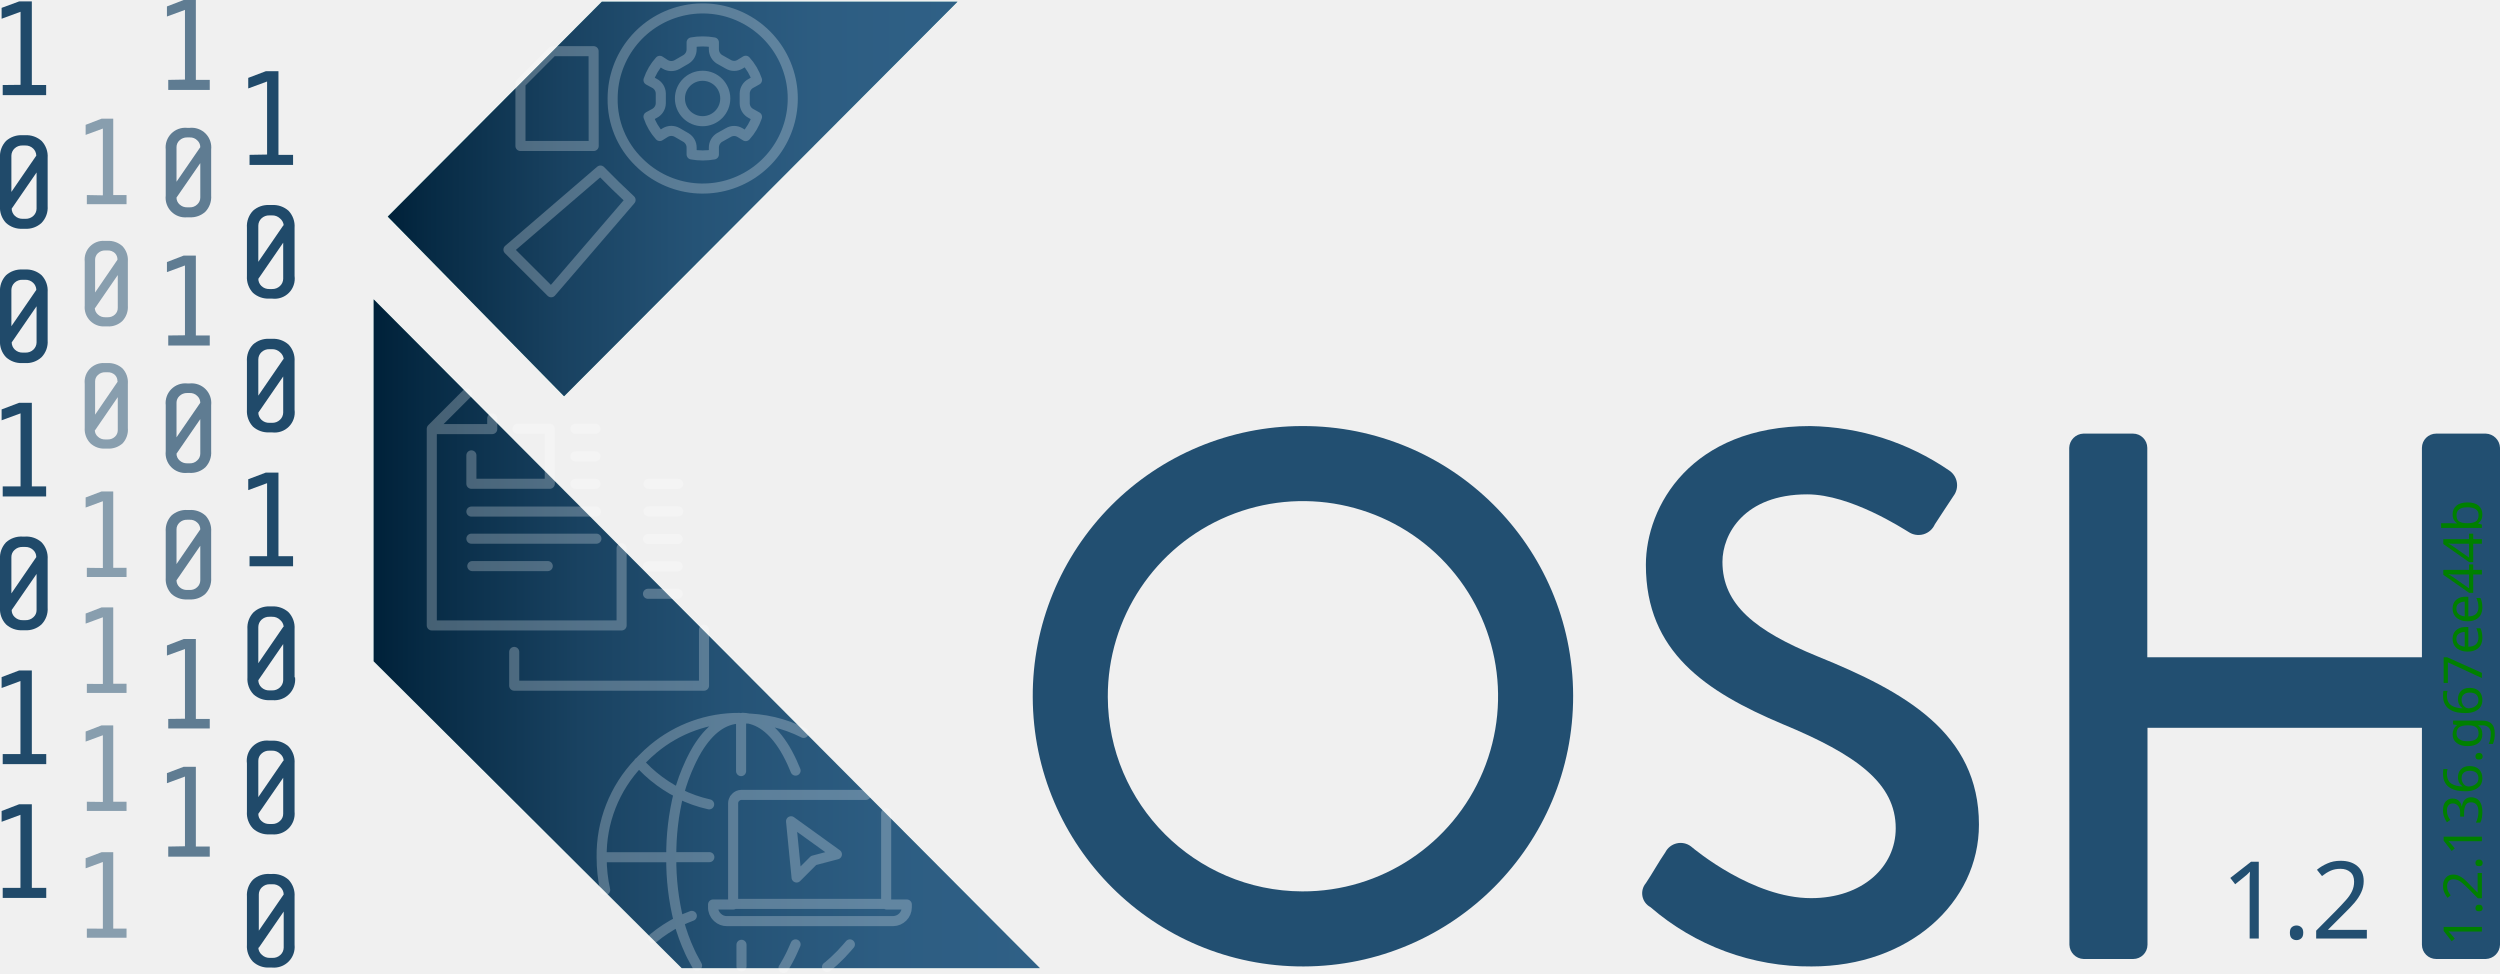
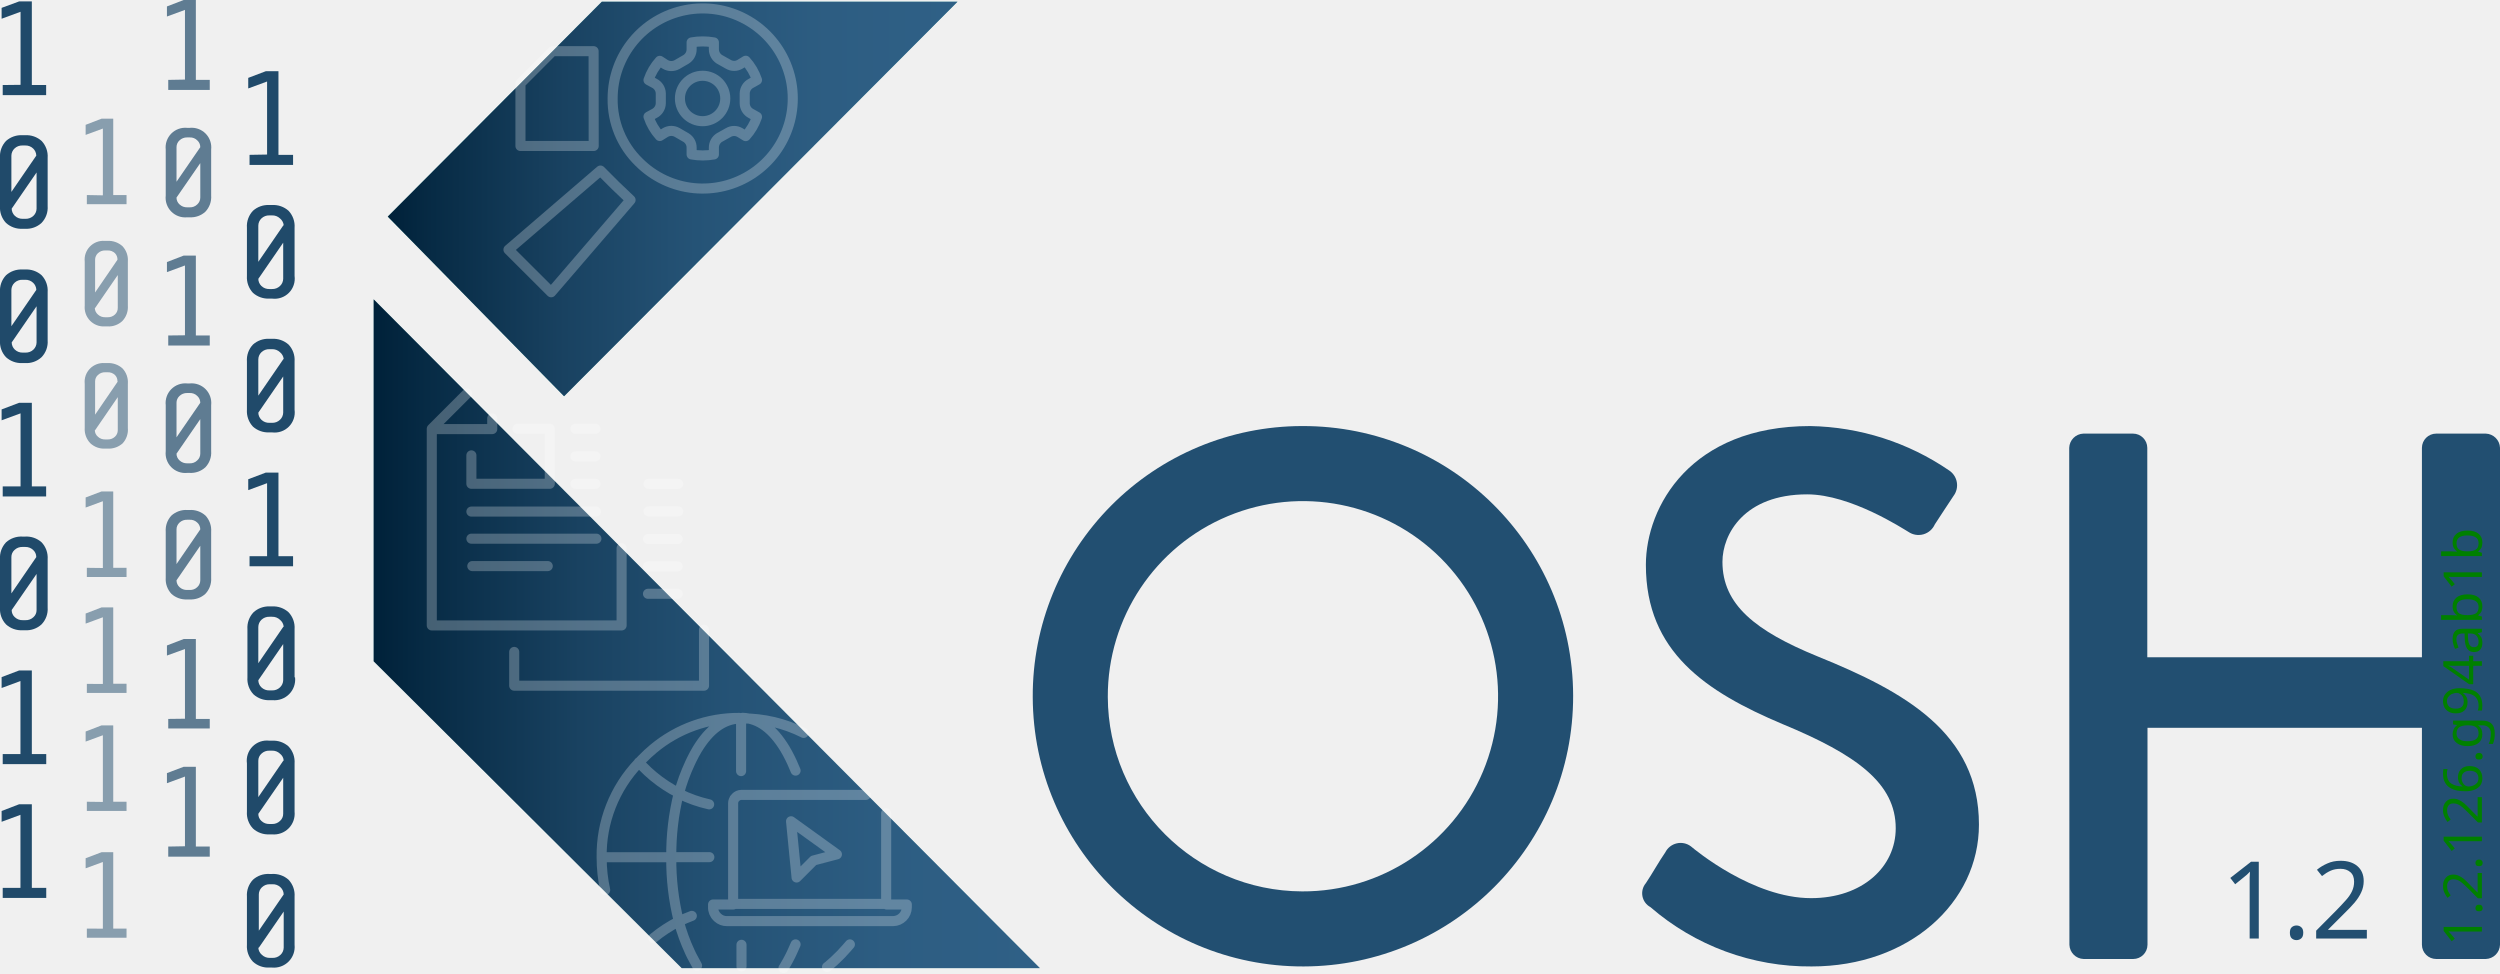
<svg xmlns="http://www.w3.org/2000/svg" xmlns:xlink="http://www.w3.org/1999/xlink" viewBox="0 0 248.15 96.65" version="1.1" id="svg4211">
  <defs id="defs4110">
    <style id="style4094">.cls-1{isolation:isolate;}.cls-2,.cls-3,.cls-4,.cls-5{fill:#224f71;}.cls-3,.cls-4,.cls-5,.cls-6{mix-blend-mode:multiply;}.cls-4{opacity:0.7;}.cls-5{opacity:0.5;}.cls-6{fill:#afdedc;}.cls-7{fill:url(#linear-gradient);}.cls-8{fill:url(#linear-gradient-2);}.cls-9{opacity:0.25;}.cls-10,.cls-11{fill:none;stroke:#fff;stroke-linecap:round;stroke-linejoin:round;}.cls-10{fill-rule:evenodd;}</style>
    <linearGradient id="linear-gradient" x1="38.49" y1="19.75" x2="95.04" y2="19.75" gradientUnits="userSpaceOnUse">
      <stop offset="0" stop-color="#002139" id="stop4096" />
      <stop offset="0.08" stop-color="#072b45" id="stop4098" />
      <stop offset="0.31" stop-color="#194261" id="stop4100" />
      <stop offset="0.54" stop-color="#255376" id="stop4102" />
      <stop offset="0.77" stop-color="#2d5d82" id="stop4104" />
      <stop offset="0.99" stop-color="#2f6086" id="stop4106" />
    </linearGradient>
    <linearGradient id="linear-gradient-2" x1="37.09" y1="62.9" x2="103.22" y2="62.9" xlink:href="#linear-gradient" />
    <linearGradient xlink:href="#linear-gradient" id="linearGradient4217" gradientUnits="userSpaceOnUse" x1="38.49" y1="19.75" x2="95.04" y2="19.75" />
  </defs>
  <path class="cls-2" d="m 129.25,42.29 a 26.82,26.82 0 1 1 -26.74,26.89 26.77,26.77 0 0 1 26.74,-26.89 z m 0,46.19 a 19.37,19.37 0 1 0 -19.29,-19.3 19.37,19.37 0 0 0 19.29,19.3 z" id="path4112" style="isolation:isolate;fill:#224f71" />
  <path class="cls-2" d="m 163.37,87.66 c 0.67,-1 1.26,-2.09 1.93,-3.06 a 1.7,1.7 0 0 1 2.54,-0.59 c 0.44,0.37 6.18,5.14 11.92,5.14 5.14,0 8.41,-3.13 8.41,-6.93 0,-4.47 -3.87,-7.3 -11.24,-10.35 -7.6,-3.21 -13.56,-7.16 -13.56,-15.8 0,-5.81 4.47,-13.78 16.31,-13.78 a 25.21,25.21 0 0 1 13.78,4.4 1.76,1.76 0 0 1 0.45,2.53 c -0.6,0.89 -1.27,1.94 -1.86,2.83 a 1.77,1.77 0 0 1 -2.61,0.75 c -0.52,-0.3 -5.74,-3.73 -10.06,-3.73 -6.25,0 -8.41,3.95 -8.41,6.7 0,4.25 3.27,6.86 9.46,9.39 8.64,3.5 16,7.6 16,16.69 0,7.75 -6.93,14.08 -16.61,14.08 a 24.14,24.14 0 0 1 -16,-5.89 1.56,1.56 0 0 1 -0.45,-2.38 z" id="path4114" style="isolation:isolate;fill:#224f71" />
  <path class="cls-2" d="m 205.39,44.45 a 1.46,1.46 0 0 1 1.41,-1.41 h 4.92 a 1.42,1.42 0 0 1 1.42,1.41 V 65.24 H 240.4 V 44.45 a 1.42,1.42 0 0 1 1.42,-1.41 h 4.91 a 1.46,1.46 0 0 1 1.42,1.41 v 49.33 a 1.46,1.46 0 0 1 -1.42,1.41 h -4.91 A 1.42,1.42 0 0 1 240.4,93.78 V 72.24 h -27.24 v 21.54 a 1.42,1.42 0 0 1 -1.42,1.41 h -4.92 a 1.46,1.46 0 0 1 -1.41,-1.41 z" id="path4116" style="isolation:isolate;fill:#224f71" />
  <path class="cls-3" d="m 0.27,8.44 v 1 h 4.31 v -1 H 3.16 V 0.14 H 1.9 L 0.16,0.78 V 1.86 L 2.04,1.17 v 7.25 z" id="path4124" style="isolation:isolate;mix-blend-mode:multiply;fill:#224f71" />
  <path class="cls-3" d="M 4.73,20.45 V 15.67 A 2.21,2.21 0 0 0 4.13,13.99 2.26,2.26 0 0 0 2.5,13.42 H 2.23 A 2.26,2.26 0 0 0 0.6,13.99 2.21,2.21 0 0 0 0,15.67 v 4.78 a 2.21,2.21 0 0 0 0.6,1.68 2.26,2.26 0 0 0 1.63,0.58 H 2.5 a 2.22,2.22 0 0 0 1.62,-0.58 2.18,2.18 0 0 0 0.61,-1.68 z m -1.13,-5 -2.47,3.6 v -3.6 a 1,1 0 0 1 0.31,-0.71 1.09,1.09 0 0 1 0.79,-0.3 H 2.5 a 1.09,1.09 0 0 1 0.79,0.3 1,1 0 0 1 0.31,0.68 z m -2.44,5.26 2.47,-3.59 v 3.59 a 1,1 0 0 1 -0.31,0.71 1.09,1.09 0 0 1 -0.79,0.3 H 2.26 A 1.09,1.09 0 0 1 1.47,21.42 1,1 0 0 1 1.16,20.71 Z" id="path4126" style="isolation:isolate;mix-blend-mode:multiply;fill:#224f71" />
  <path class="cls-3" d="M 4.73,33.78 V 29 A 2.21,2.21 0 0 0 4.13,27.32 2.26,2.26 0 0 0 2.5,26.75 H 2.23 A 2.26,2.26 0 0 0 0.6,27.32 2.21,2.21 0 0 0 0,29 v 4.78 a 2.21,2.21 0 0 0 0.6,1.68 2.26,2.26 0 0 0 1.63,0.58 H 2.5 a 2.22,2.22 0 0 0 1.62,-0.58 2.18,2.18 0 0 0 0.61,-1.68 z m -1.13,-5 -2.47,3.6 v -3.6 a 1,1 0 0 1 0.31,-0.71 1.09,1.09 0 0 1 0.79,-0.3 H 2.5 a 1.09,1.09 0 0 1 0.79,0.3 1,1 0 0 1 0.31,0.63 z M 1.16,33.99 3.63,30.4 v 3.59 A 1,1 0 0 1 3.32,34.7 1.09,1.09 0 0 1 2.53,35 H 2.26 A 1.09,1.09 0 0 1 1.47,34.7 1,1 0 0 1 1.16,33.99 Z" id="path4128" style="isolation:isolate;mix-blend-mode:multiply;fill:#224f71" />
  <path class="cls-3" d="m 0.27,48.28 v 1 h 4.31 v -1 H 3.16 v -8.3 H 1.9 l -1.74,0.66 v 1.08 l 1.88,-0.69 v 7.25 z" id="path4130" style="isolation:isolate;mix-blend-mode:multiply;fill:#224f71" />
  <path class="cls-3" d="M 4.73,60.3 V 55.52 A 2.23,2.23 0 0 0 4.13,53.83 2.26,2.26 0 0 0 2.5,53.26 H 2.23 A 2.26,2.26 0 0 0 0.6,53.83 2.23,2.23 0 0 0 0,55.52 v 4.78 a 2.21,2.21 0 0 0 0.6,1.68 2.26,2.26 0 0 0 1.63,0.58 H 2.5 A 2.22,2.22 0 0 0 4.12,61.98 2.18,2.18 0 0 0 4.73,60.3 Z m -1.13,-5 -2.47,3.6 v -3.6 a 0.93,0.93 0 0 1 0.31,-0.71 1.09,1.09 0 0 1 0.79,-0.3 H 2.5 a 1.09,1.09 0 0 1 0.79,0.3 0.93,0.93 0 0 1 0.31,0.68 z m -2.44,5.25 2.47,-3.58 v 3.58 a 0.92,0.92 0 0 1 -0.31,0.71 1.09,1.09 0 0 1 -0.79,0.3 H 2.26 A 1.09,1.09 0 0 1 1.47,61.26 0.92,0.92 0 0 1 1.16,60.55 Z" id="path4132" style="isolation:isolate;mix-blend-mode:multiply;fill:#224f71" />
  <path class="cls-3" d="m 0.27,74.85 v 1 h 4.32 v -1 H 3.16 v -8.3 H 1.9 l -1.74,0.66 v 1.08 L 2.03,67.6 v 7.25 z" id="path4134" style="isolation:isolate;mix-blend-mode:multiply;fill:#224f71" />
  <path class="cls-3" d="m 0.27,88.13 v 1 h 4.32 v -1 H 3.16 v -8.3 H 1.9 L 0.16,80.5 v 1.07 l 1.87,-0.69 v 7.25 z" id="path4136" style="isolation:isolate;mix-blend-mode:multiply;fill:#224f71" />
  <path class="cls-3" d="m 24.77,15.37 v 1 h 4.32 v -1 h -1.45 v -8.3 h -1.26 l -1.74,0.66 v 1.05 l 1.87,-0.69 v 7.25 z" id="path4138" style="isolation:isolate;mix-blend-mode:multiply;fill:#224f71" />
  <path class="cls-3" d="M 29.24,27.39 V 22.61 A 2.22,2.22 0 0 0 28.64,20.92 2.27,2.27 0 0 0 27,20.35 h -0.26 a 2.25,2.25 0 0 0 -1.63,0.57 2.22,2.22 0 0 0 -0.6,1.69 v 4.78 a 2.24,2.24 0 0 0 0.6,1.68 2.28,2.28 0 0 0 1.63,0.57 H 27 a 2,2 0 0 0 2.24,-2.25 z m -1.13,-5 -2.47,3.6 v -3.6 a 1,1 0 0 1 0.31,-0.71 1.09,1.09 0 0 1 0.79,-0.3 H 27 a 1.08,1.08 0 0 1 0.79,0.3 1,1 0 0 1 0.37,0.67 z m -2.47,5.29 2.47,-3.59 v 3.59 a 1,1 0 0 1 -0.32,0.71 1.08,1.08 0 0 1 -0.79,0.3 h -0.26 a 1.09,1.09 0 0 1 -0.79,-0.3 1,1 0 0 1 -0.31,-0.75 z" id="path4140" style="isolation:isolate;mix-blend-mode:multiply;fill:#224f71" />
  <path class="cls-3" d="M 29.24,40.67 V 35.88 A 2.21,2.21 0 0 0 28.64,34.2 2.27,2.27 0 0 0 27,33.63 h -0.26 a 2.25,2.25 0 0 0 -1.63,0.57 2.21,2.21 0 0 0 -0.6,1.68 v 4.79 a 2.24,2.24 0 0 0 0.6,1.68 2.28,2.28 0 0 0 1.63,0.57 H 27 a 2,2 0 0 0 2.24,-2.25 z m -1.13,-5 -2.47,3.6 v -3.6 a 1,1 0 0 1 0.31,-0.71 1.09,1.09 0 0 1 0.79,-0.3 H 27 a 1.08,1.08 0 0 1 0.79,0.3 1,1 0 0 1 0.37,0.67 z m -2.47,5.29 2.47,-3.59 v 3.59 a 1,1 0 0 1 -0.32,0.71 1.08,1.08 0 0 1 -0.79,0.3 h -0.26 a 1.09,1.09 0 0 1 -0.79,-0.3 1,1 0 0 1 -0.31,-0.75 z" id="path4142" style="isolation:isolate;mix-blend-mode:multiply;fill:#224f71" />
  <path class="cls-3" d="m 24.77,55.21 v 1 h 4.32 v -1 h -1.45 v -8.3 h -1.26 l -1.74,0.66 v 1.08 l 1.87,-0.69 v 7.25 z" id="path4144" style="isolation:isolate;mix-blend-mode:multiply;fill:#224f71" />
  <path class="cls-3" d="M 29.24,67.23 V 62.45 A 2.21,2.21 0 0 0 28.64,60.77 2.28,2.28 0 0 0 27,60.19 h -0.26 a 2.25,2.25 0 0 0 -1.58,0.59 2.21,2.21 0 0 0 -0.6,1.68 v 4.78 a 2.21,2.21 0 0 0 0.6,1.68 2.24,2.24 0 0 0 1.63,0.58 h 0.26 a 2.06,2.06 0 0 0 2.24,-2.26 z m -1.13,-5 -2.47,3.6 v -3.6 a 1,1 0 0 1 0.31,-0.71 1.09,1.09 0 0 1 0.79,-0.3 H 27 a 1.08,1.08 0 0 1 0.79,0.3 1,1 0 0 1 0.37,0.68 z m -2.47,5.29 2.47,-3.59 v 3.59 a 1,1 0 0 1 -0.32,0.71 1.08,1.08 0 0 1 -0.79,0.3 h -0.26 a 1.09,1.09 0 0 1 -0.79,-0.3 1,1 0 0 1 -0.31,-0.74 z" id="path4146" style="isolation:isolate;mix-blend-mode:multiply;fill:#224f71" />
  <path class="cls-3" d="M 29.24,80.52 V 75.78 A 2.23,2.23 0 0 0 28.64,74.09 2.27,2.27 0 0 0 27,73.52 h -0.26 a 2,2 0 0 0 -2.23,2.26 v 4.78 a 2.21,2.21 0 0 0 0.6,1.68 2.24,2.24 0 0 0 1.63,0.58 H 27 a 2.06,2.06 0 0 0 2.24,-2.26 z m -1.13,-5 -2.47,3.6 v -3.6 a 0.93,0.93 0 0 1 0.31,-0.71 1.09,1.09 0 0 1 0.79,-0.3 H 27 a 1.08,1.08 0 0 1 0.79,0.3 0.94,0.94 0 0 1 0.37,0.68 z m -2.47,5.26 2.47,-3.58 v 3.58 a 0.94,0.94 0 0 1 -0.32,0.71 1.08,1.08 0 0 1 -0.79,0.3 h -0.26 a 1.09,1.09 0 0 1 -0.79,-0.3 0.93,0.93 0 0 1 -0.31,-0.71 z" id="path4148" style="isolation:isolate;mix-blend-mode:multiply;fill:#224f71" />
  <path class="cls-3" d="M 29.24,93.78 V 89 A 2.21,2.21 0 0 0 28.64,87.32 2.27,2.27 0 0 0 27,86.75 h -0.26 a 2.25,2.25 0 0 0 -1.63,0.57 2.21,2.21 0 0 0 -0.6,1.68 v 4.78 a 2.21,2.21 0 0 0 0.6,1.68 2.24,2.24 0 0 0 1.63,0.58 H 27 a 2.06,2.06 0 0 0 2.24,-2.26 z m -1.08,-5 -2.47,3.6 v -3.6 a 1,1 0 0 1 0.31,-0.71 1.09,1.09 0 0 1 0.79,-0.3 h 0.26 a 1.08,1.08 0 0 1 0.79,0.3 1,1 0 0 1 0.32,0.71 z m -2.47,5.29 2.47,-3.59 v 3.59 a 1,1 0 0 1 -0.32,0.71 1.08,1.08 0 0 1 -0.79,0.3 H 26.79 A 1.09,1.09 0 0 1 26,94.78 1,1 0 0 1 25.64,94.06 Z" id="path4150" style="isolation:isolate;mix-blend-mode:multiply;fill:#224f71" />
  <path class="cls-4" d="m 16.7,7.93 v 1 h 4.12 v -1 H 19.44 V 0 h -1.21 l -1.66,0.64 v 1 L 18.36,0.98 V 7.9 Z" id="path4152" style="opacity:0.7;isolation:isolate;mix-blend-mode:multiply;fill:#224f71" />
  <path class="cls-4" d="m 20.96,19.41 v -4.56 a 1.95,1.95 0 0 0 -2.13,-2.16 h -0.25 a 1.95,1.95 0 0 0 -2.13,2.16 v 4.56 a 1.95,1.95 0 0 0 2.13,2.16 h 0.25 a 2.13,2.13 0 0 0 1.55,-0.55 2.1,2.1 0 0 0 0.58,-1.61 z m -1.08,-4.8 -2.36,3.43 v -3.43 a 0.9,0.9 0 0 1 0.3,-0.68 1.06,1.06 0 0 1 0.76,-0.29 h 0.25 a 1,1 0 0 1 0.75,0.29 0.9,0.9 0 0 1 0.3,0.68 z m -2.36,5 2.36,-3.42 v 3.42 a 0.9,0.9 0 0 1 -0.3,0.68 1,1 0 0 1 -0.75,0.29 h -0.25 a 1.06,1.06 0 0 1 -0.76,-0.29 0.9,0.9 0 0 1 -0.3,-0.64 z" id="path4154" style="opacity:0.7;isolation:isolate;mix-blend-mode:multiply;fill:#224f71" />
  <path class="cls-4" d="m 16.7,33.3 v 1 h 4.12 v -1 h -1.38 v -7.93 h -1.21 l -1.66,0.64 v 1 l 1.79,-0.66 v 6.93 z" id="path4156" style="opacity:0.7;isolation:isolate;mix-blend-mode:multiply;fill:#224f71" />
  <path class="cls-4" d="m 20.96,44.78 v -4.56 a 1.95,1.95 0 0 0 -2.13,-2.16 h -0.25 a 1.95,1.95 0 0 0 -2.13,2.16 v 4.56 a 1.95,1.95 0 0 0 2.13,2.16 h 0.25 a 2.13,2.13 0 0 0 1.55,-0.55 2.1,2.1 0 0 0 0.58,-1.61 z m -1.08,-4.8 -2.36,3.43 v -3.43 a 0.91,0.91 0 0 1 0.3,-0.68 1.06,1.06 0 0 1 0.76,-0.29 h 0.25 a 1,1 0 0 1 0.75,0.29 0.91,0.91 0 0 1 0.3,0.67 z m -2.36,5.05 2.36,-3.43 v 3.43 a 0.89,0.89 0 0 1 -0.3,0.67 1,1 0 0 1 -0.75,0.29 h -0.25 a 1.06,1.06 0 0 1 -0.76,-0.29 0.89,0.89 0 0 1 -0.3,-0.68 z" id="path4158" style="opacity:0.7;isolation:isolate;mix-blend-mode:multiply;fill:#224f71" />
  <path class="cls-4" d="m 16.7,71.36 v 0.95 h 4.12 v -0.95 h -1.38 v -7.93 h -1.21 l -1.66,0.64 v 1 l 1.79,-0.65 v 6.92 z" id="path4160" style="opacity:0.7;isolation:isolate;mix-blend-mode:multiply;fill:#224f71" />
  <path class="cls-4" d="m 20.96,57.36 v -4.58 a 2.12,2.12 0 0 0 -0.57,-1.61 2.18,2.18 0 0 0 -1.56,-0.55 h -0.25 a 2.18,2.18 0 0 0 -1.56,0.55 2.12,2.12 0 0 0 -0.57,1.61 v 4.57 a 2.13,2.13 0 0 0 0.57,1.6 2.15,2.15 0 0 0 1.56,0.55 h 0.25 a 2.13,2.13 0 0 0 1.55,-0.55 2.09,2.09 0 0 0 0.58,-1.59 z m -1.08,-4.81 -2.36,3.44 v -3.44 a 0.91,0.91 0 0 1 0.3,-0.68 1.05,1.05 0 0 1 0.76,-0.28 h 0.25 a 1,1 0 0 1 0.75,0.28 0.91,0.91 0 0 1 0.3,0.68 z m -2.36,5.05 2.36,-3.43 v 3.43 a 0.91,0.91 0 0 1 -0.3,0.68 1,1 0 0 1 -0.75,0.28 h -0.25 a 1.05,1.05 0 0 1 -0.76,-0.28 0.91,0.91 0 0 1 -0.3,-0.68 z" id="path4162" style="opacity:0.7;isolation:isolate;mix-blend-mode:multiply;fill:#224f71" />
  <path class="cls-4" d="m 16.7,84.03 v 1 h 4.12 v -1 h -1.38 v -7.92 h -1.21 l -1.66,0.63 v 1 l 1.79,-0.66 V 84 Z" id="path4164" style="opacity:0.7;isolation:isolate;mix-blend-mode:multiply;fill:#224f71" />
  <path class="cls-5" d="m 8.62,19.36 v 0.91 h 3.94 V 19.36 H 11.24 V 11.78 H 10.08 L 8.5,12.39 v 1 l 1.71,-0.63 v 6.63 z" id="path4166" style="opacity:0.5;isolation:isolate;mix-blend-mode:multiply;fill:#224f71" />
  <path class="cls-5" d="m 12.69,30.34 v -4.37 a 2,2 0 0 0 -0.54,-1.54 2.07,2.07 0 0 0 -1.5,-0.52 h -0.24 a 1.86,1.86 0 0 0 -2,2.06 v 4.37 a 1.89,1.89 0 0 0 2,2.06 h 0.24 a 2,2 0 0 0 1.49,-0.53 2,2 0 0 0 0.55,-1.53 z m -1,-4.6 -2.25,3.29 v -3.25 a 0.88,0.88 0 0 1 0.28,-0.65 1,1 0 0 1 0.72,-0.27 h 0.24 a 1,1 0 0 1 0.73,0.27 0.88,0.88 0 0 1 0.25,0.65 z m -2.25,4.83 2.25,-3.27 v 3.27 a 0.86,0.86 0 0 1 -0.28,0.65 1,1 0 0 1 -0.73,0.27 H 10.44 A 1,1 0 0 1 9.72,31.22 0.86,0.86 0 0 1 9.41,30.57 Z" id="path4168" style="opacity:0.5;isolation:isolate;mix-blend-mode:multiply;fill:#224f71" />
  <path class="cls-5" d="m 8.62,67.88 v 0.9 h 3.94 V 67.87 H 11.24 V 60.29 H 10.08 L 8.5,60.9 v 1 l 1.71,-0.63 v 6.62 z" id="path4170" style="opacity:0.5;isolation:isolate;mix-blend-mode:multiply;fill:#224f71" />
  <path class="cls-5" d="m 8.62,92.17 v 0.91 h 3.94 v -0.91 h -1.32 v -7.58 h -1.16 l -1.58,0.6 v 1 l 1.71,-0.63 v 6.62 z" id="path4172" style="opacity:0.5;isolation:isolate;mix-blend-mode:multiply;fill:#224f71" />
  <path class="cls-5" d="m 8.62,56.36 v 0.91 h 3.94 v -0.91 h -1.32 v -7.58 h -1.16 l -1.58,0.6 v 1 l 1.71,-0.63 v 6.63 z" id="path4174" style="opacity:0.5;isolation:isolate;mix-blend-mode:multiply;fill:#224f71" />
  <path class="cls-5" d="M 12.69,42.47 V 38.1 a 2,2 0 0 0 -0.54,-1.54 2.07,2.07 0 0 0 -1.5,-0.52 h -0.24 a 1.86,1.86 0 0 0 -2,2.06 v 4.37 a 2,2 0 0 0 0.56,1.53 2,2 0 0 0 1.48,0.53 h 0.24 A 2.07,2.07 0 0 0 12.18,44 2,2 0 0 0 12.69,42.47 Z m -1,-4.6 -2.25,3.29 v -3.29 a 0.86,0.86 0 0 1 0.28,-0.65 1,1 0 0 1 0.72,-0.27 h 0.24 a 1,1 0 0 1 0.73,0.27 0.86,0.86 0 0 1 0.25,0.65 z m -2.25,4.83 2.25,-3.28 v 3.28 a 0.86,0.86 0 0 1 -0.28,0.65 1,1 0 0 1 -0.73,0.27 H 10.44 A 1,1 0 0 1 9.72,43.35 0.86,0.86 0 0 1 9.41,42.7 Z" id="path4176" style="opacity:0.5;isolation:isolate;mix-blend-mode:multiply;fill:#224f71" />
  <path class="cls-5" d="m 8.62,79.58 v 0.91 h 3.94 V 79.58 H 11.24 V 72 H 10.08 L 8.5,72.61 v 1 l 1.71,-0.63 v 6.62 z" id="path4178" style="opacity:0.5;isolation:isolate;mix-blend-mode:multiply;fill:#224f71" />
  <polygon class="cls-6" points="37.09,29.71 37.09,65.64 67.67,96.1 103.22,96.1 " id="polygon4180" style="isolation:isolate;mix-blend-mode:multiply;fill:#afdedc" />
  <polygon class="cls-6" points="55.99,39.33 95.04,0.17 59.74,0.17 38.49,21.5 " id="polygon4182" style="isolation:isolate;mix-blend-mode:multiply;fill:#afdedc" />
  <polygon class="cls-6" points="55.99,39.33 95.04,0.17 59.74,0.17 38.49,21.5 " id="polygon4184" style="isolation:isolate;mix-blend-mode:multiply;fill:#afdedc" />
  <polygon class="cls-7" points="55.99,39.33 95.04,0.17 59.74,0.17 38.49,21.5 " id="polygon4186" style="isolation:isolate;fill:url(#linearGradient4217)" />
  <polygon class="cls-8" points="37.09,29.71 37.09,65.64 67.67,96.1 103.22,96.1 " id="polygon4188" style="isolation:isolate;fill:url(#linear-gradient-2)" />
  <g class="cls-9" id="g4192" style="opacity:0.25;isolation:isolate">
    <path class="cls-10" d="m 484.63,443.42 v 2.82 h 7.78 v -5.46 h -3.2 m 7.74,5.47 h -2 m 0,-2.73 h 2 m 0,-2.74 h -2 M 484.63,449 H 497 m -10.3,-9.25 v 1.06 h -6 v 19.49 h 18.84 v -7.67 m -18.84,-11.85 3.51,-3.51 m 18,11.71 h 2.95 m 0,-2.73 h -2.95 m -13.33,16.68 v 3.35 h 18.84 v -5.56 m -23,-6.31 h 7.49 m 4.83,-2.72 h -12.41 m 20.48,5.47 h -2.95 m 0,-2.72 h 2.95 m 0,-2.72 h -2.95" transform="translate(-437.84,-398.22)" id="path4190" style="fill:none;fill-rule:evenodd;stroke:#ffffff;stroke-linecap:round;stroke-linejoin:round" />
  </g>
  <g class="cls-9" id="g4202" style="opacity:0.25;isolation:isolate">
    <polygon class="cls-11" points="51.66,8.28 51.66,14.49 58.93,14.49 58.92,5.08 54.85,5.08 " id="polygon4194" style="fill:none;stroke:#ffffff;stroke-linecap:round;stroke-linejoin:round" />
    <path class="cls-11" d="m 498.92,416.63 -1.48,-1.48 -9.13,7.85 v 0 l 4.24,4.23 v 0 l 7.88,-9.16 z" transform="translate(-437.84,-398.22)" id="path4196" style="fill:none;stroke:#ffffff;stroke-linecap:round;stroke-linejoin:round" />
    <path class="cls-11" d="m 501.26,414.31 a 8.94,8.94 0 1 0 -2.61,-6.32 8.63,8.63 0 0 0 2.61,6.32 z m 1.54,-7.82 -0.59,-0.32 a 5.4,5.4 0 0 1 1.12,-1.91 l 0.56,0.36 a 1.17,1.17 0 0 0 1.17,0 l 0.88,-0.51 a 1.16,1.16 0 0 0 0.55,-1 v -0.68 a 6.16,6.16 0 0 1 2.21,0 v 0.67 a 1.18,1.18 0 0 0 0.54,1 l 0.89,0.5 a 1.13,1.13 0 0 0 1.16,0 l 0.57,-0.35 a 5.4,5.4 0 0 1 1.12,1.91 l -0.59,0.33 a 1.16,1.16 0 0 0 -0.63,1 v 1 a 1.16,1.16 0 0 0 0.63,1 l 0.59,0.33 a 5.4,5.4 0 0 1 -1.12,1.91 l -0.57,-0.35 a 1.13,1.13 0 0 0 -1.16,0 l -0.89,0.5 a 1.17,1.17 0 0 0 -0.54,1 v 0.67 a 6.16,6.16 0 0 1 -2.21,0 v -0.67 a 1.16,1.16 0 0 0 -0.55,-1 l -0.88,-0.51 a 1.17,1.17 0 0 0 -1.17,0 l -0.56,0.35 a 5.35,5.35 0 0 1 -1.12,-1.92 l 0.59,-0.32 a 1.16,1.16 0 0 0 0.63,-1 v -1 a 1.16,1.16 0 0 0 -0.63,-0.99 z" transform="translate(-437.84,-398.22)" id="path4198" style="fill:none;stroke:#ffffff;stroke-linecap:round;stroke-linejoin:round" />
    <path class="cls-11" d="m 507.58,410.25 a 2.25,2.25 0 0 0 2.25,-2.26 2.25,2.25 0 1 0 -4.5,0 2.25,2.25 0 0 0 2.25,2.26 z" transform="translate(-437.84,-398.22)" id="path4200" style="fill:none;stroke:#ffffff;stroke-linecap:round;stroke-linejoin:round" />
  </g>
  <g class="cls-9" id="g4206" style="opacity:0.25;isolation:isolate">
    <path class="cls-10" d="m 511.4,474.76 v -5.22 h -0.16 c -1.6,0.06 -3,1.09 -4.2,3.07 -0.18,0.3 -0.36,0.63 -0.54,1 l -0.18,0.38 a 18.11,18.11 0 0 0 -1.09,3 12.84,12.84 0 0 0 3,1.07 m 3.14,-8.53 h 0.16 a 13.39,13.39 0 0 1 6.08,1.44 m 6.18,6.15 h -12.36 a 0.79,0.79 0 0 0 -0.57,0.25 0.66,0.66 0 0 0 -0.2,0.31 0.75,0.75 0 0 0 -0.05,0.26 v 10 h 15.19 v -9 m -7.2,4.69 -1.69,1.69 -0.55,-5.58 4.55,3.28 z m -7.05,-14.16 c 1.6,0.06 3,1.09 4.2,3.07 0.18,0.3 0.36,0.63 0.54,1 l 0.18,0.38 c 0.12,0.26 0.23,0.52 0.34,0.79 m -18.9,11.85 a 14.8,14.8 0 0 1 -0.35,-3.23 v 0 a 13.27,13.27 0 0 1 3.68,-9.4 l 0.37,-0.38 a 14.06,14.06 0 0 1 1.08,-1 13.2,13.2 0 0 1 8.54,-3.07 m -4.72,19.65 a 12.26,12.26 0 0 0 -1.29,0.56 18.58,18.58 0 0 0 1.09,3 l 0.18,0.38 q 0.27,0.53 0.54,1 m -4.34,-2.73 a 13.61,13.61 0 0 1 2.53,-1.66 25.19,25.19 0 0 1 -0.75,-6.37 h -6.91 m 7.66,-6.38 a 25.24,25.24 0 0 0 -0.75,6.37 h 3.78 m -7,-9.41 0.37,0.39 a 14.06,14.06 0 0 0 1.08,1 13.61,13.61 0 0 0 2.53,1.66 m 10.38,17.37 a 0.83,0.83 0 0 1 0.08,-0.12 l 0.06,-0.11 c 0.19,-0.31 0.37,-0.64 0.55,-1 l 0.18,-0.38 0.33,-0.74 m 5.39,0 c -0.21,0.25 -0.43,0.5 -0.66,0.74 a 4.27,4.27 0 0 1 -0.36,0.38 q -0.52,0.53 -1.08,1 l -0.17,0.13 M 510.62,488 h -2 v 0.24 a 1.31,1.31 0 0 0 0.4,1 l 0.06,0.06 a 1.32,1.32 0 0 0 0.92,0.35 h 16.48 a 1.38,1.38 0 0 0 1.37,-1.38 V 488 h -2 m -14.41,4 v 2.15" transform="translate(-437.84,-398.22)" id="path4204" style="fill:none;fill-rule:evenodd;stroke:#ffffff;stroke-linecap:round;stroke-linejoin:round" />
  </g>
  <text xml:space="preserve" style="font-style:normal;font-weight:normal;font-size:40px;line-height:1.25;font-family:sans-serif;letter-spacing:0px;word-spacing:0px;fill:#224f71;fill-opacity:1;stroke:none" x="220.427" y="93.16" id="text4318">
    <tspan id="tspan4316" x="220.427" y="93.16" style="font-style:normal;font-variant:normal;font-weight:normal;font-stretch:normal;font-size:10.667px;font-family:sans-serif;-inkscape-font-specification:'sans-serif, Normal';font-variant-ligatures:normal;font-variant-caps:normal;font-variant-numeric:normal;font-feature-settings:normal;text-align:start;writing-mode:lr-tb;text-anchor:start;fill:#224f71;fill-opacity:1">1.2</tspan>
  </text>
  <text xml:space="preserve" style="font-style:normal;font-weight:normal;font-size:40px;line-height:1.25;font-family:sans-serif;letter-spacing:0px;word-spacing:0px;fill:#000000;fill-opacity:1;stroke:none" x="-93.897" y="246.353" id="text4402" transform="rotate(-90)">
-     <tspan id="tspan4400" x="-93.897" y="246.353" style="font-style:normal;font-variant:normal;font-weight:normal;font-stretch:normal;font-size:5.333px;font-family:sans-serif;-inkscape-font-specification:'sans-serif, Normal';font-variant-ligatures:normal;font-variant-caps:normal;font-variant-numeric:normal;font-feature-settings:normal;text-align:start;writing-mode:lr-tb;text-anchor:start;fill:#008000">1.2.136.g67ee44b </tspan>
+     <tspan id="tspan4400" x="-93.897" y="246.353" style="font-style:normal;font-variant:normal;font-weight:normal;font-stretch:normal;font-size:5.333px;font-family:sans-serif;-inkscape-font-specification:'sans-serif, Normal';font-variant-ligatures:normal;font-variant-caps:normal;font-variant-numeric:normal;font-feature-settings:normal;text-align:start;writing-mode:lr-tb;text-anchor:start;fill:#008000">1.2.126.g94ab1b</tspan>
  </text>
</svg>
